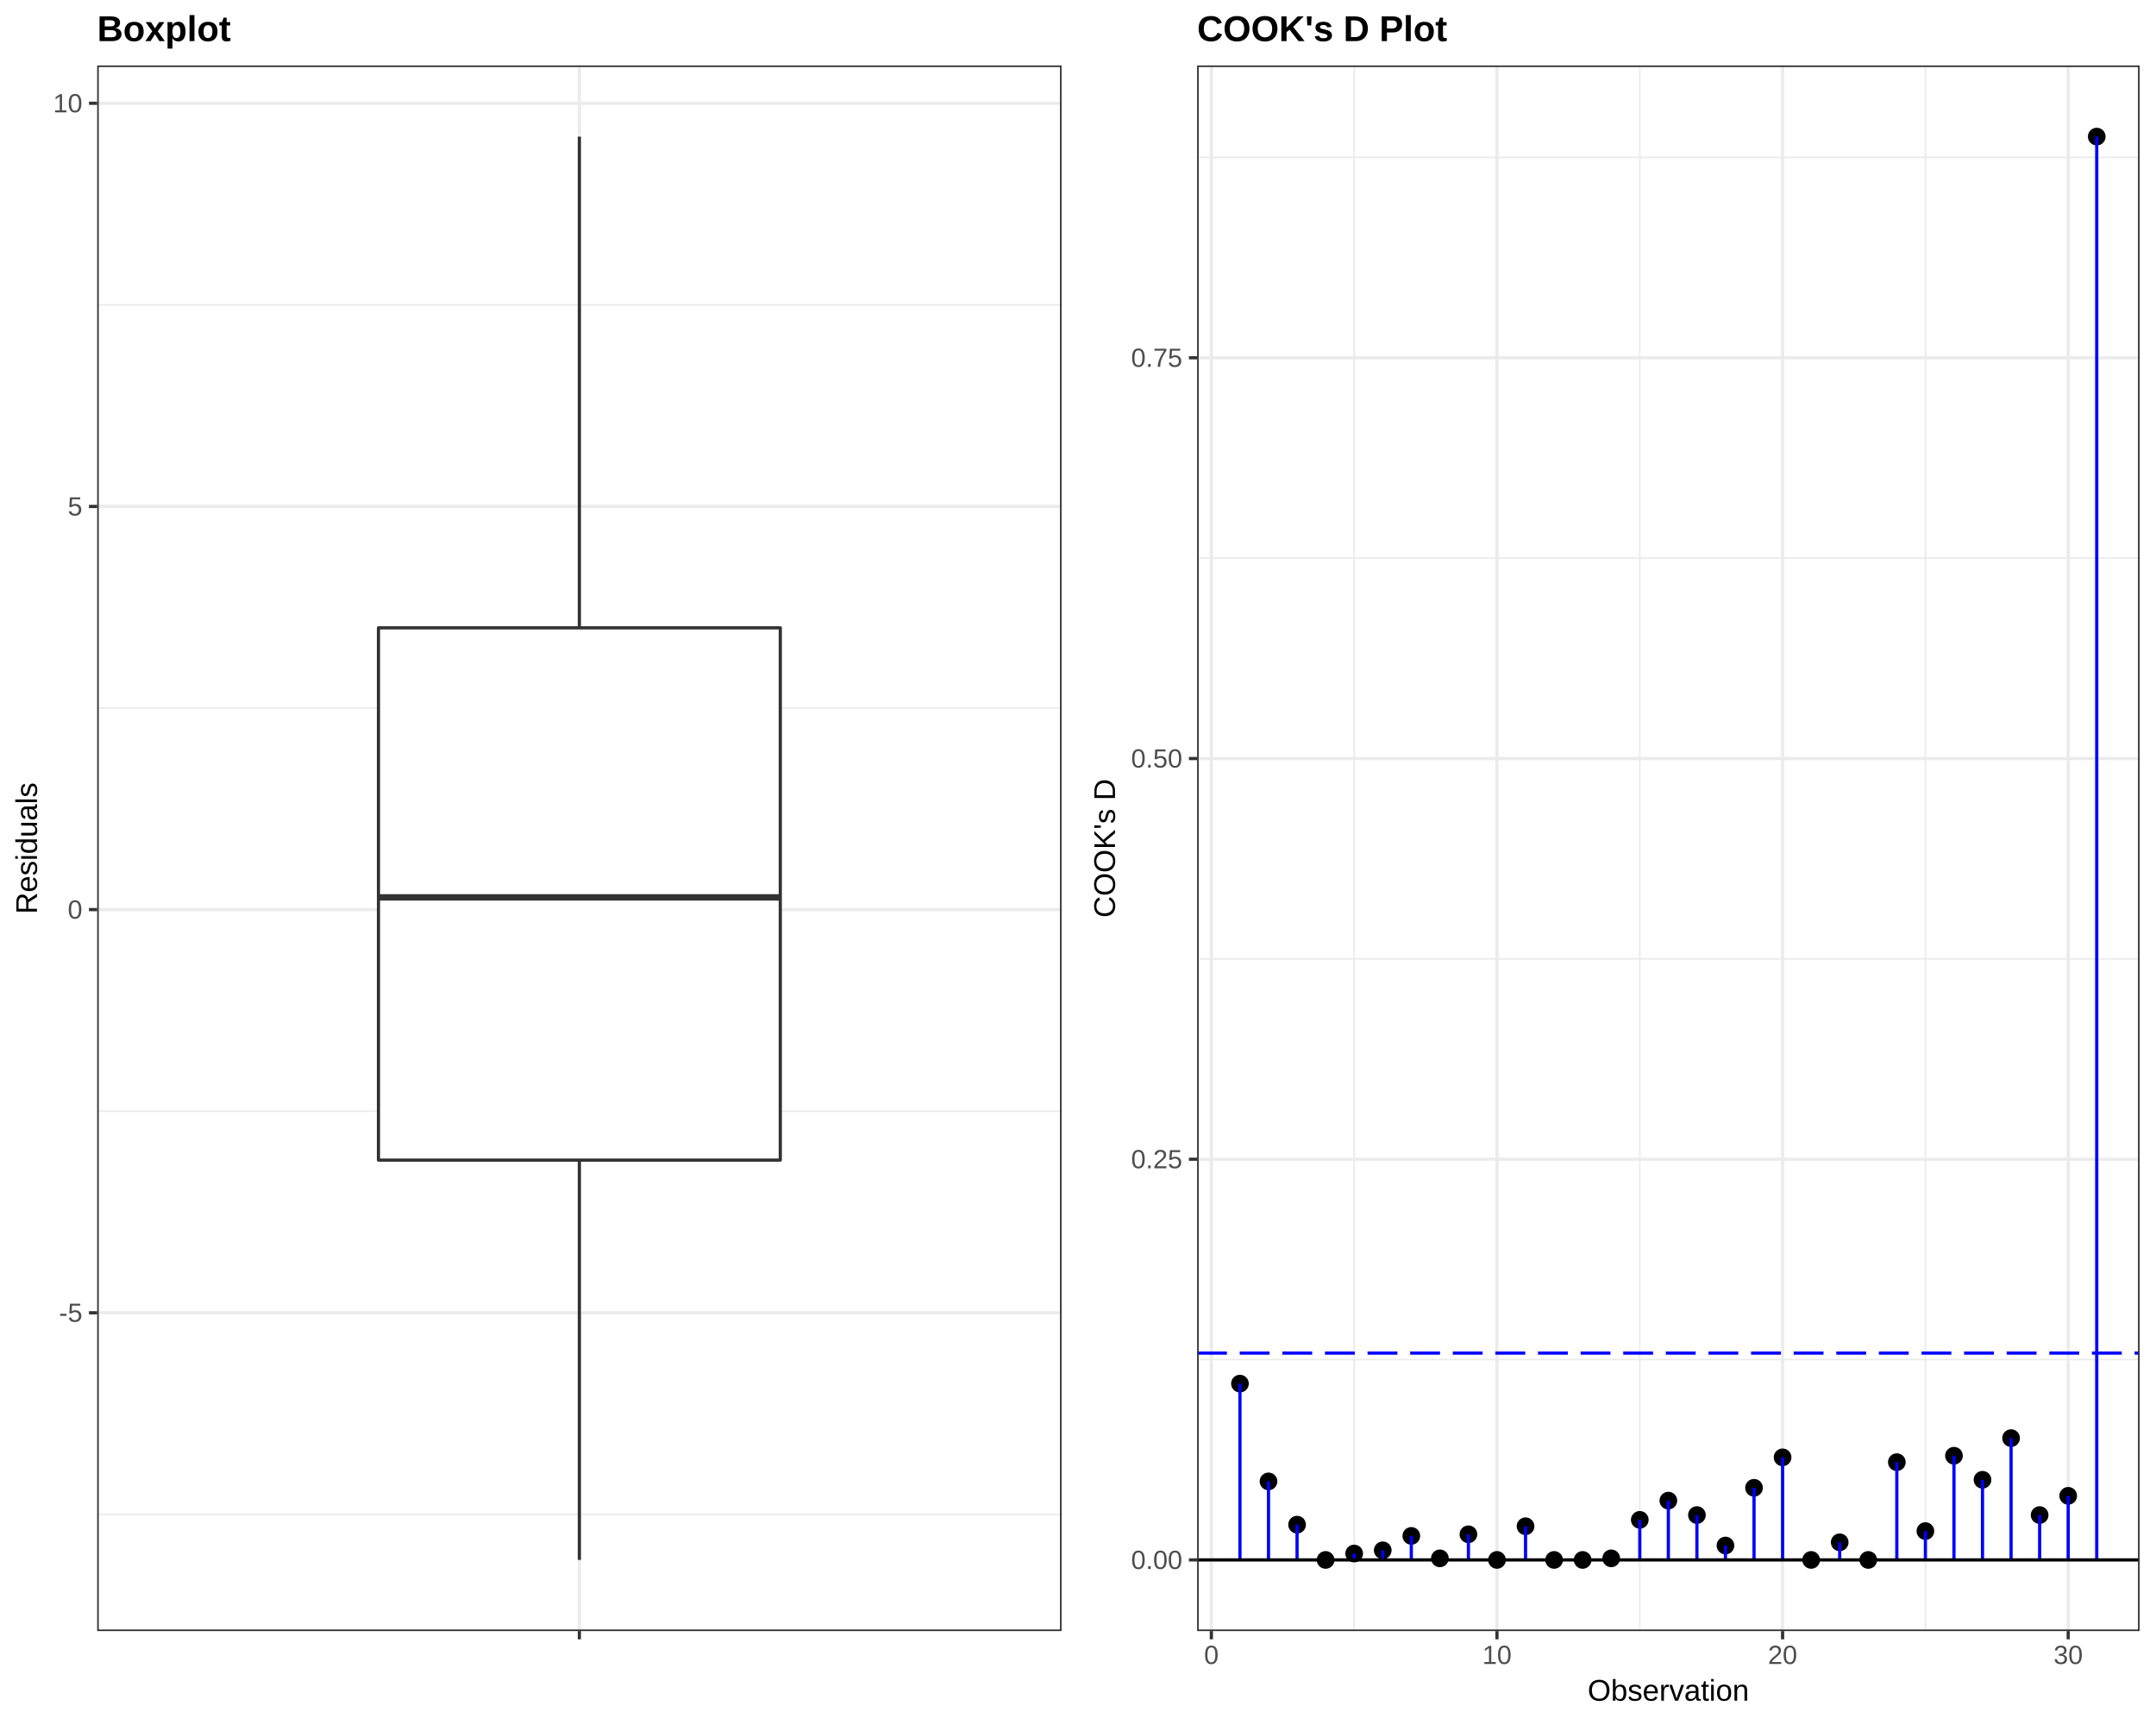
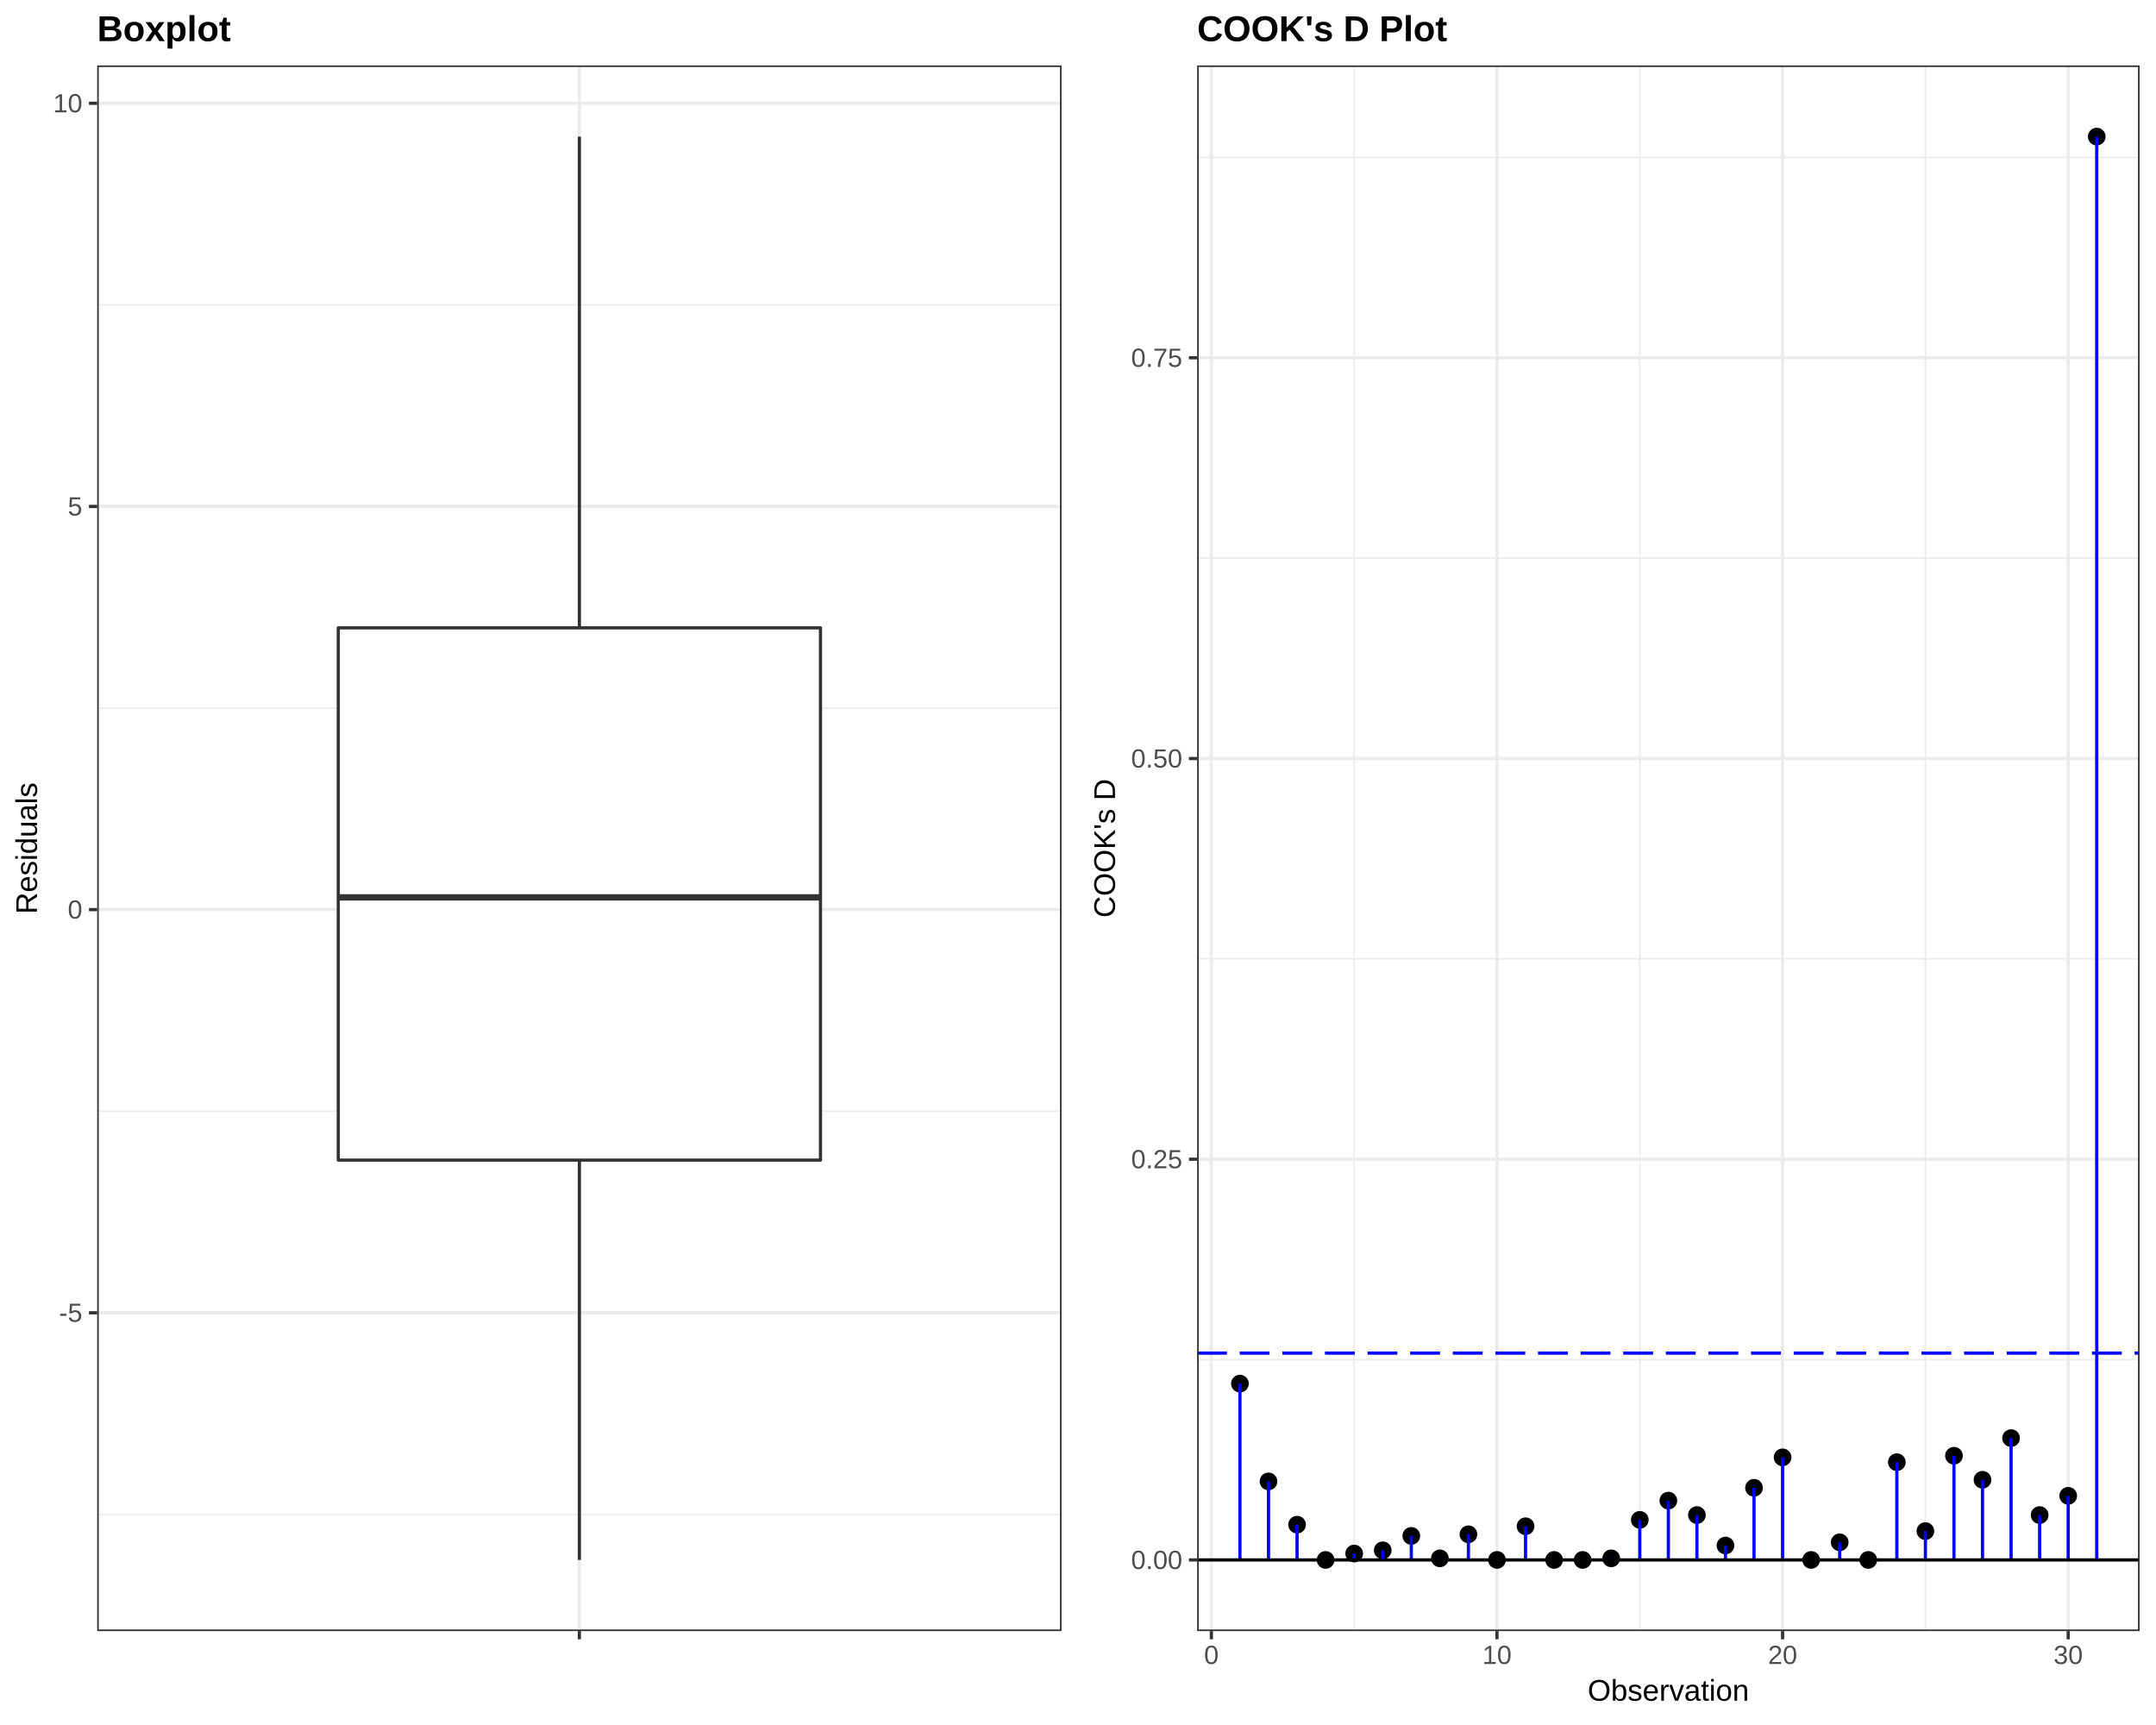
<svg xmlns="http://www.w3.org/2000/svg" viewBox="0 0 720.00 576.00">
  <defs>
    <style type="text/css">
    line, polyline, polygon, path, rect, circle {
      fill: none;
      stroke: #000000;
      stroke-linecap: round;
      stroke-linejoin: round;
      stroke-miterlimit: 10.00;
    }
  </style>
  </defs>
  <rect width="100%" height="100%" style="stroke: none; fill: #FFFFFF;" />
  <defs>
    <clipPath id="cpMC4wMHwzNjAuMDB8NTc2LjAwfDAuMDA=">
      <rect x="0.00" y="0.00" width="360.00" height="576.00" />
    </clipPath>
  </defs>
  <rect x="0.00" y="0.00" width="360.00" height="576.00" style="stroke-width: 1.07; stroke: #FFFFFF; fill: #FFFFFF;" clip-path="url(#cpMC4wMHwzNjAuMDB8NTc2LjAwfDAuMDA=)" />
  <defs>
    <clipPath id="cpMC4wMHw3MjAuMDB8NTc2LjAwfDAuMDA=">
      <rect x="0.00" y="0.00" width="720.00" height="576.00" />
    </clipPath>
  </defs>
  <defs>
    <clipPath id="cpMzIuNDV8MzU0LjUyfDU0NC42NXwyMS44NQ==">
      <rect x="32.45" y="21.85" width="322.07" height="522.80" />
    </clipPath>
  </defs>
  <rect x="32.45" y="21.85" width="322.07" height="522.80" style="stroke-width: 1.07; stroke: none; fill: #FFFFFF;" clip-path="url(#cpMzIuNDV8MzU0LjUyfDU0NC42NXwyMS44NQ==)" />
  <polyline points="32.45,505.66 354.52,505.66 " style="stroke-width: 0.53; stroke: #EBEBEB; stroke-linecap: butt;" clip-path="url(#cpMzIuNDV8MzU0LjUyfDU0NC42NXwyMS44NQ==)" />
  <polyline points="32.45,371.04 354.52,371.04 " style="stroke-width: 0.53; stroke: #EBEBEB; stroke-linecap: butt;" clip-path="url(#cpMzIuNDV8MzU0LjUyfDU0NC42NXwyMS44NQ==)" />
  <polyline points="32.45,236.42 354.52,236.42 " style="stroke-width: 0.53; stroke: #EBEBEB; stroke-linecap: butt;" clip-path="url(#cpMzIuNDV8MzU0LjUyfDU0NC42NXwyMS44NQ==)" />
  <polyline points="32.45,101.80 354.52,101.80 " style="stroke-width: 0.53; stroke: #EBEBEB; stroke-linecap: butt;" clip-path="url(#cpMzIuNDV8MzU0LjUyfDU0NC42NXwyMS44NQ==)" />
  <polyline points="32.45,438.35 354.52,438.35 " style="stroke-width: 1.07; stroke: #EBEBEB; stroke-linecap: butt;" clip-path="url(#cpMzIuNDV8MzU0LjUyfDU0NC42NXwyMS44NQ==)" />
  <polyline points="32.45,303.73 354.52,303.73 " style="stroke-width: 1.07; stroke: #EBEBEB; stroke-linecap: butt;" clip-path="url(#cpMzIuNDV8MzU0LjUyfDU0NC42NXwyMS44NQ==)" />
  <polyline points="32.45,169.11 354.52,169.11 " style="stroke-width: 1.07; stroke: #EBEBEB; stroke-linecap: butt;" clip-path="url(#cpMzIuNDV8MzU0LjUyfDU0NC42NXwyMS44NQ==)" />
  <polyline points="32.45,34.49 354.52,34.49 " style="stroke-width: 1.07; stroke: #EBEBEB; stroke-linecap: butt;" clip-path="url(#cpMzIuNDV8MzU0LjUyfDU0NC42NXwyMS44NQ==)" />
  <polyline points="193.48,544.65 193.48,21.85 " style="stroke-width: 1.07; stroke: #EBEBEB; stroke-linecap: butt;" clip-path="url(#cpMzIuNDV8MzU0LjUyfDU0NC42NXwyMS44NQ==)" />
  <line x1="193.48" y1="209.64" x2="193.48" y2="45.61" style="stroke-width: 1.07; stroke: #333333; stroke-linecap: butt;" clip-path="url(#cpMzIuNDV8MzU0LjUyfDU0NC42NXwyMS44NQ==)" />
  <line x1="193.48" y1="387.38" x2="193.48" y2="520.88" style="stroke-width: 1.07; stroke: #333333; stroke-linecap: butt;" clip-path="url(#cpMzIuNDV8MzU0LjUyfDU0NC42NXwyMS44NQ==)" />
-   <polygon points="126.39,209.64 126.39,387.38 260.58,387.38 260.58,209.64 126.39,209.64 " style="stroke-width: 1.07; stroke: #333333; fill: #FFFFFF;" clip-path="url(#cpMzIuNDV8MzU0LjUyfDU0NC42NXwyMS44NQ==)" />
-   <line x1="126.39" y1="299.64" x2="260.58" y2="299.64" style="stroke-width: 2.13; stroke: #333333; stroke-linecap: butt;" clip-path="url(#cpMzIuNDV8MzU0LjUyfDU0NC42NXwyMS44NQ==)" />
+   <polygon points="112.97,209.64 112.97,387.38 274.00,387.38 274.00,209.64 112.97,209.64 " style="stroke-width: 1.07; stroke: #333333; fill: #FFFFFF;" clip-path="url(#cpMzIuNDV8MzU0LjUyfDU0NC42NXwyMS44NQ==)" />
+   <line x1="112.97" y1="299.64" x2="274.00" y2="299.64" style="stroke-width: 2.13; stroke: #333333; stroke-linecap: butt;" clip-path="url(#cpMzIuNDV8MzU0LjUyfDU0NC42NXwyMS44NQ==)" />
  <circle cx="193.48" cy="163.81" r="1.95pt" style="stroke-width: 0.71; stroke: none;" clip-path="url(#cpMzIuNDV8MzU0LjUyfDU0NC42NXwyMS44NQ==)" />
  <circle cx="193.48" cy="204.73" r="1.95pt" style="stroke-width: 0.71; stroke: none;" clip-path="url(#cpMzIuNDV8MzU0LjUyfDU0NC42NXwyMS44NQ==)" />
  <circle cx="193.48" cy="234.70" r="1.95pt" style="stroke-width: 0.71; stroke: none;" clip-path="url(#cpMzIuNDV8MzU0LjUyfDU0NC42NXwyMS44NQ==)" />
  <circle cx="193.48" cy="299.64" r="1.95pt" style="stroke-width: 0.71; stroke: none;" clip-path="url(#cpMzIuNDV8MzU0LjUyfDU0NC42NXwyMS44NQ==)" />
  <circle cx="193.48" cy="262.30" r="1.95pt" style="stroke-width: 0.71; stroke: none;" clip-path="url(#cpMzIuNDV8MzU0LjUyfDU0NC42NXwyMS44NQ==)" />
  <circle cx="193.48" cy="251.71" r="1.95pt" style="stroke-width: 0.71; stroke: none;" clip-path="url(#cpMzIuNDV8MzU0LjUyfDU0NC42NXwyMS44NQ==)" />
  <circle cx="193.48" cy="389.38" r="1.95pt" style="stroke-width: 0.71; stroke: none;" clip-path="url(#cpMzIuNDV8MzU0LjUyfDU0NC42NXwyMS44NQ==)" />
  <circle cx="193.48" cy="319.37" r="1.95pt" style="stroke-width: 0.71; stroke: none;" clip-path="url(#cpMzIuNDV8MzU0LjUyfDU0NC42NXwyMS44NQ==)" />
  <circle cx="193.48" cy="214.54" r="1.95pt" style="stroke-width: 0.71; stroke: none;" clip-path="url(#cpMzIuNDV8MzU0LjUyfDU0NC42NXwyMS44NQ==)" />
  <circle cx="193.48" cy="300.88" r="1.95pt" style="stroke-width: 0.71; stroke: none;" clip-path="url(#cpMzIuNDV8MzU0LjUyfDU0NC42NXwyMS44NQ==)" />
  <circle cx="193.48" cy="198.75" r="1.95pt" style="stroke-width: 0.71; stroke: none;" clip-path="url(#cpMzIuNDV8MzU0LjUyfDU0NC42NXwyMS44NQ==)" />
  <circle cx="193.48" cy="298.54" r="1.95pt" style="stroke-width: 0.71; stroke: none;" clip-path="url(#cpMzIuNDV8MzU0LjUyfDU0NC42NXwyMS44NQ==)" />
  <circle cx="193.48" cy="287.77" r="1.95pt" style="stroke-width: 0.71; stroke: none;" clip-path="url(#cpMzIuNDV8MzU0LjUyfDU0NC42NXwyMS44NQ==)" />
  <circle cx="193.48" cy="331.38" r="1.95pt" style="stroke-width: 0.71; stroke: none;" clip-path="url(#cpMzIuNDV8MzU0LjUyfDU0NC42NXwyMS44NQ==)" />
  <circle cx="193.48" cy="431.53" r="1.95pt" style="stroke-width: 0.71; stroke: none;" clip-path="url(#cpMzIuNDV8MzU0LjUyfDU0NC42NXwyMS44NQ==)" />
  <circle cx="193.48" cy="470.82" r="1.95pt" style="stroke-width: 0.71; stroke: none;" clip-path="url(#cpMzIuNDV8MzU0LjUyfDU0NC42NXwyMS44NQ==)" />
  <circle cx="193.48" cy="158.50" r="1.95pt" style="stroke-width: 0.71; stroke: none;" clip-path="url(#cpMzIuNDV8MzU0LjUyfDU0NC42NXwyMS44NQ==)" />
  <circle cx="193.48" cy="385.38" r="1.95pt" style="stroke-width: 0.71; stroke: none;" clip-path="url(#cpMzIuNDV8MzU0LjUyfDU0NC42NXwyMS44NQ==)" />
  <circle cx="193.48" cy="485.71" r="1.95pt" style="stroke-width: 0.71; stroke: none;" clip-path="url(#cpMzIuNDV8MzU0LjUyfDU0NC42NXwyMS44NQ==)" />
  <circle cx="193.48" cy="520.88" r="1.95pt" style="stroke-width: 0.71; stroke: none;" clip-path="url(#cpMzIuNDV8MzU0LjUyfDU0NC42NXwyMS44NQ==)" />
  <circle cx="193.48" cy="289.69" r="1.95pt" style="stroke-width: 0.71; stroke: none;" clip-path="url(#cpMzIuNDV8MzU0LjUyfDU0NC42NXwyMS44NQ==)" />
  <circle cx="193.48" cy="392.36" r="1.95pt" style="stroke-width: 0.71; stroke: none;" clip-path="url(#cpMzIuNDV8MzU0LjUyfDU0NC42NXwyMS44NQ==)" />
  <circle cx="193.48" cy="309.42" r="1.95pt" style="stroke-width: 0.71; stroke: none;" clip-path="url(#cpMzIuNDV8MzU0LjUyfDU0NC42NXwyMS44NQ==)" />
  <circle cx="193.48" cy="460.17" r="1.95pt" style="stroke-width: 0.71; stroke: none;" clip-path="url(#cpMzIuNDV8MzU0LjUyfDU0NC42NXwyMS44NQ==)" />
  <circle cx="193.48" cy="385.31" r="1.95pt" style="stroke-width: 0.71; stroke: none;" clip-path="url(#cpMzIuNDV8MzU0LjUyfDU0NC42NXwyMS44NQ==)" />
  <circle cx="193.48" cy="177.07" r="1.95pt" style="stroke-width: 0.71; stroke: none;" clip-path="url(#cpMzIuNDV8MzU0LjUyfDU0NC42NXwyMS44NQ==)" />
  <circle cx="193.48" cy="196.28" r="1.95pt" style="stroke-width: 0.71; stroke: none;" clip-path="url(#cpMzIuNDV8MzU0LjUyfDU0NC42NXwyMS44NQ==)" />
  <circle cx="193.48" cy="180.83" r="1.95pt" style="stroke-width: 0.71; stroke: none;" clip-path="url(#cpMzIuNDV8MzU0LjUyfDU0NC42NXwyMS44NQ==)" />
  <circle cx="193.48" cy="377.56" r="1.95pt" style="stroke-width: 0.71; stroke: none;" clip-path="url(#cpMzIuNDV8MzU0LjUyfDU0NC42NXwyMS44NQ==)" />
  <circle cx="193.48" cy="391.02" r="1.95pt" style="stroke-width: 0.71; stroke: none;" clip-path="url(#cpMzIuNDV8MzU0LjUyfDU0NC42NXwyMS44NQ==)" />
  <circle cx="193.48" cy="45.61" r="1.95pt" style="stroke-width: 0.71; stroke: none;" clip-path="url(#cpMzIuNDV8MzU0LjUyfDU0NC42NXwyMS44NQ==)" />
  <rect x="32.45" y="21.85" width="322.07" height="522.80" style="stroke-width: 1.07; stroke: #333333;" clip-path="url(#cpMzIuNDV8MzU0LjUyfDU0NC42NXwyMS44NQ==)" />
  <defs>
    <clipPath id="cpMC4wMHw3MjAuMDB8NTc2LjAwfDAuMDA=">
      <rect x="0.00" y="0.00" width="720.00" height="576.00" />
    </clipPath>
  </defs>
  <g clip-path="url(#cpMC4wMHw3MjAuMDB8NTc2LjAwfDAuMDA=)">
    <text x="19.70" y="441.37" style="font-size: 8.80px; fill: #4D4D4D; font-family: Liberation Sans;" textLength="7.81px" lengthAdjust="spacingAndGlyphs">-5</text>
  </g>
  <g clip-path="url(#cpMC4wMHw3MjAuMDB8NTc2LjAwfDAuMDA=)">
    <text x="22.62" y="306.75" style="font-size: 8.80px; fill: #4D4D4D; font-family: Liberation Sans;" textLength="4.89px" lengthAdjust="spacingAndGlyphs">0</text>
  </g>
  <g clip-path="url(#cpMC4wMHw3MjAuMDB8NTc2LjAwfDAuMDA=)">
    <text x="22.62" y="172.13" style="font-size: 8.80px; fill: #4D4D4D; font-family: Liberation Sans;" textLength="4.89px" lengthAdjust="spacingAndGlyphs">5</text>
  </g>
  <g clip-path="url(#cpMC4wMHw3MjAuMDB8NTc2LjAwfDAuMDA=)">
    <text x="17.73" y="37.51" style="font-size: 8.80px; fill: #4D4D4D; font-family: Liberation Sans;" textLength="9.78px" lengthAdjust="spacingAndGlyphs">10</text>
  </g>
  <polyline points="29.71,438.35 32.45,438.35 " style="stroke-width: 1.07; stroke: #333333; stroke-linecap: butt;" clip-path="url(#cpMC4wMHw3MjAuMDB8NTc2LjAwfDAuMDA=)" />
  <polyline points="29.71,303.73 32.45,303.73 " style="stroke-width: 1.07; stroke: #333333; stroke-linecap: butt;" clip-path="url(#cpMC4wMHw3MjAuMDB8NTc2LjAwfDAuMDA=)" />
  <polyline points="29.71,169.11 32.45,169.11 " style="stroke-width: 1.07; stroke: #333333; stroke-linecap: butt;" clip-path="url(#cpMC4wMHw3MjAuMDB8NTc2LjAwfDAuMDA=)" />
  <polyline points="29.71,34.49 32.45,34.49 " style="stroke-width: 1.07; stroke: #333333; stroke-linecap: butt;" clip-path="url(#cpMC4wMHw3MjAuMDB8NTc2LjAwfDAuMDA=)" />
  <polyline points="193.48,547.39 193.48,544.65 " style="stroke-width: 1.07; stroke: #333333; stroke-linecap: butt;" clip-path="url(#cpMC4wMHw3MjAuMDB8NTc2LjAwfDAuMDA=)" />
  <g clip-path="url(#cpMC4wMHw3MjAuMDB8NTc2LjAwfDAuMDA=)">
    <text x="192.09" y="567.88" style="font-size: 10.00px; font-family: Liberation Sans;" textLength="2.78px" lengthAdjust="spacingAndGlyphs"> </text>
  </g>
  <g clip-path="url(#cpMC4wMHw3MjAuMDB8NTc2LjAwfDAuMDA=)">
    <text transform="translate(12.35,305.20) rotate(-90)" style="font-size: 10.00px; font-family: Liberation Sans;" textLength="43.91px" lengthAdjust="spacingAndGlyphs">Residuals</text>
  </g>
  <g clip-path="url(#cpMC4wMHw3MjAuMDB8NTc2LjAwfDAuMDA=)">
    <text x="32.45" y="13.73" style="font-size: 12.00px; font-weight: bold; font-family: Liberation Sans;" textLength="44.66px" lengthAdjust="spacingAndGlyphs">Boxplot</text>
  </g>
  <defs>
    <clipPath id="cpMzYwLjAwfDcyMC4wMHw1NzYuMDB8MC4wMA==">
      <rect x="360.00" y="0.00" width="360.00" height="576.00" />
    </clipPath>
  </defs>
  <rect x="360.00" y="0.00" width="360.00" height="576.00" style="stroke-width: 1.07; stroke: #FFFFFF; fill: #FFFFFF;" clip-path="url(#cpMzYwLjAwfDcyMC4wMHw1NzYuMDB8MC4wMA==)" />
  <defs>
    <clipPath id="cpMC4wMHw3MjAuMDB8NTc2LjAwfDAuMDA=">
      <rect x="0.00" y="0.00" width="720.00" height="576.00" />
    </clipPath>
  </defs>
  <defs>
    <clipPath id="cpMzk5Ljc4fDcxNC41Mnw1NDQuNjV8MjEuODU=">
      <rect x="399.78" y="21.85" width="314.75" height="522.80" />
    </clipPath>
  </defs>
  <rect x="399.78" y="21.85" width="314.75" height="522.80" style="stroke-width: 1.07; stroke: none; fill: #FFFFFF;" clip-path="url(#cpMzk5Ljc4fDcxNC41Mnw1NDQuNjV8MjEuODU=)" />
  <polyline points="399.78,453.98 714.52,453.98 " style="stroke-width: 0.53; stroke: #EBEBEB; stroke-linecap: butt;" clip-path="url(#cpMzk5Ljc4fDcxNC41Mnw1NDQuNjV8MjEuODU=)" />
  <polyline points="399.78,320.18 714.52,320.18 " style="stroke-width: 0.53; stroke: #EBEBEB; stroke-linecap: butt;" clip-path="url(#cpMzk5Ljc4fDcxNC41Mnw1NDQuNjV8MjEuODU=)" />
  <polyline points="399.78,186.37 714.52,186.37 " style="stroke-width: 0.53; stroke: #EBEBEB; stroke-linecap: butt;" clip-path="url(#cpMzk5Ljc4fDcxNC41Mnw1NDQuNjV8MjEuODU=)" />
  <polyline points="399.78,52.57 714.52,52.57 " style="stroke-width: 0.53; stroke: #EBEBEB; stroke-linecap: butt;" clip-path="url(#cpMzk5Ljc4fDcxNC41Mnw1NDQuNjV8MjEuODU=)" />
  <polyline points="452.23,544.65 452.23,21.85 " style="stroke-width: 0.53; stroke: #EBEBEB; stroke-linecap: butt;" clip-path="url(#cpMzk5Ljc4fDcxNC41Mnw1NDQuNjV8MjEuODU=)" />
  <polyline points="547.61,544.65 547.61,21.85 " style="stroke-width: 0.53; stroke: #EBEBEB; stroke-linecap: butt;" clip-path="url(#cpMzk5Ljc4fDcxNC41Mnw1NDQuNjV8MjEuODU=)" />
  <polyline points="642.99,544.65 642.99,21.85 " style="stroke-width: 0.53; stroke: #EBEBEB; stroke-linecap: butt;" clip-path="url(#cpMzk5Ljc4fDcxNC41Mnw1NDQuNjV8MjEuODU=)" />
  <polyline points="399.78,520.88 714.52,520.88 " style="stroke-width: 1.07; stroke: #EBEBEB; stroke-linecap: butt;" clip-path="url(#cpMzk5Ljc4fDcxNC41Mnw1NDQuNjV8MjEuODU=)" />
  <polyline points="399.78,387.08 714.52,387.08 " style="stroke-width: 1.07; stroke: #EBEBEB; stroke-linecap: butt;" clip-path="url(#cpMzk5Ljc4fDcxNC41Mnw1NDQuNjV8MjEuODU=)" />
  <polyline points="399.78,253.28 714.52,253.28 " style="stroke-width: 1.07; stroke: #EBEBEB; stroke-linecap: butt;" clip-path="url(#cpMzk5Ljc4fDcxNC41Mnw1NDQuNjV8MjEuODU=)" />
  <polyline points="399.78,119.47 714.52,119.47 " style="stroke-width: 1.07; stroke: #EBEBEB; stroke-linecap: butt;" clip-path="url(#cpMzk5Ljc4fDcxNC41Mnw1NDQuNjV8MjEuODU=)" />
  <polyline points="404.54,544.65 404.54,21.85 " style="stroke-width: 1.07; stroke: #EBEBEB; stroke-linecap: butt;" clip-path="url(#cpMzk5Ljc4fDcxNC41Mnw1NDQuNjV8MjEuODU=)" />
  <polyline points="499.92,544.65 499.92,21.85 " style="stroke-width: 1.07; stroke: #EBEBEB; stroke-linecap: butt;" clip-path="url(#cpMzk5Ljc4fDcxNC41Mnw1NDQuNjV8MjEuODU=)" />
  <polyline points="595.30,544.65 595.30,21.85 " style="stroke-width: 1.07; stroke: #EBEBEB; stroke-linecap: butt;" clip-path="url(#cpMzk5Ljc4fDcxNC41Mnw1NDQuNjV8MjEuODU=)" />
  <polyline points="690.68,544.65 690.68,21.85 " style="stroke-width: 1.07; stroke: #EBEBEB; stroke-linecap: butt;" clip-path="url(#cpMzk5Ljc4fDcxNC41Mnw1NDQuNjV8MjEuODU=)" />
  <circle cx="414.08" cy="462.01" r="1.95pt" style="stroke-width: 0.71; fill: #000000;" clip-path="url(#cpMzk5Ljc4fDcxNC41Mnw1NDQuNjV8MjEuODU=)" />
  <circle cx="423.62" cy="494.66" r="1.95pt" style="stroke-width: 0.71; fill: #000000;" clip-path="url(#cpMzk5Ljc4fDcxNC41Mnw1NDQuNjV8MjEuODU=)" />
  <circle cx="433.16" cy="509.11" r="1.95pt" style="stroke-width: 0.71; fill: #000000;" clip-path="url(#cpMzk5Ljc4fDcxNC41Mnw1NDQuNjV8MjEuODU=)" />
  <circle cx="442.69" cy="520.88" r="1.95pt" style="stroke-width: 0.71; fill: #000000;" clip-path="url(#cpMzk5Ljc4fDcxNC41Mnw1NDQuNjV8MjEuODU=)" />
  <circle cx="452.23" cy="518.74" r="1.95pt" style="stroke-width: 0.71; fill: #000000;" clip-path="url(#cpMzk5Ljc4fDcxNC41Mnw1NDQuNjV8MjEuODU=)" />
  <circle cx="461.77" cy="517.67" r="1.95pt" style="stroke-width: 0.71; fill: #000000;" clip-path="url(#cpMzk5Ljc4fDcxNC41Mnw1NDQuNjV8MjEuODU=)" />
  <circle cx="471.31" cy="512.86" r="1.95pt" style="stroke-width: 0.71; fill: #000000;" clip-path="url(#cpMzk5Ljc4fDcxNC41Mnw1NDQuNjV8MjEuODU=)" />
  <circle cx="480.85" cy="520.35" r="1.95pt" style="stroke-width: 0.71; fill: #000000;" clip-path="url(#cpMzk5Ljc4fDcxNC41Mnw1NDQuNjV8MjEuODU=)" />
  <circle cx="490.38" cy="512.32" r="1.95pt" style="stroke-width: 0.71; fill: #000000;" clip-path="url(#cpMzk5Ljc4fDcxNC41Mnw1NDQuNjV8MjEuODU=)" />
  <circle cx="499.92" cy="520.88" r="1.95pt" style="stroke-width: 0.71; fill: #000000;" clip-path="url(#cpMzk5Ljc4fDcxNC41Mnw1NDQuNjV8MjEuODU=)" />
  <circle cx="509.46" cy="509.64" r="1.95pt" style="stroke-width: 0.71; fill: #000000;" clip-path="url(#cpMzk5Ljc4fDcxNC41Mnw1NDQuNjV8MjEuODU=)" />
  <circle cx="519.00" cy="520.88" r="1.95pt" style="stroke-width: 0.71; fill: #000000;" clip-path="url(#cpMzk5Ljc4fDcxNC41Mnw1NDQuNjV8MjEuODU=)" />
  <circle cx="528.53" cy="520.88" r="1.95pt" style="stroke-width: 0.71; fill: #000000;" clip-path="url(#cpMzk5Ljc4fDcxNC41Mnw1NDQuNjV8MjEuODU=)" />
  <circle cx="538.07" cy="520.35" r="1.95pt" style="stroke-width: 0.71; fill: #000000;" clip-path="url(#cpMzk5Ljc4fDcxNC41Mnw1NDQuNjV8MjEuODU=)" />
  <circle cx="547.61" cy="507.50" r="1.95pt" style="stroke-width: 0.71; fill: #000000;" clip-path="url(#cpMzk5Ljc4fDcxNC41Mnw1NDQuNjV8MjEuODU=)" />
  <circle cx="557.15" cy="501.08" r="1.95pt" style="stroke-width: 0.71; fill: #000000;" clip-path="url(#cpMzk5Ljc4fDcxNC41Mnw1NDQuNjV8MjEuODU=)" />
  <circle cx="566.69" cy="505.90" r="1.95pt" style="stroke-width: 0.71; fill: #000000;" clip-path="url(#cpMzk5Ljc4fDcxNC41Mnw1NDQuNjV8MjEuODU=)" />
  <circle cx="576.22" cy="516.07" r="1.95pt" style="stroke-width: 0.71; fill: #000000;" clip-path="url(#cpMzk5Ljc4fDcxNC41Mnw1NDQuNjV8MjEuODU=)" />
  <circle cx="585.76" cy="496.80" r="1.95pt" style="stroke-width: 0.71; fill: #000000;" clip-path="url(#cpMzk5Ljc4fDcxNC41Mnw1NDQuNjV8MjEuODU=)" />
  <circle cx="595.30" cy="486.63" r="1.95pt" style="stroke-width: 0.71; fill: #000000;" clip-path="url(#cpMzk5Ljc4fDcxNC41Mnw1NDQuNjV8MjEuODU=)" />
  <circle cx="604.84" cy="520.88" r="1.95pt" style="stroke-width: 0.71; fill: #000000;" clip-path="url(#cpMzk5Ljc4fDcxNC41Mnw1NDQuNjV8MjEuODU=)" />
  <circle cx="614.37" cy="515.00" r="1.95pt" style="stroke-width: 0.71; fill: #000000;" clip-path="url(#cpMzk5Ljc4fDcxNC41Mnw1NDQuNjV8MjEuODU=)" />
  <circle cx="623.91" cy="520.88" r="1.95pt" style="stroke-width: 0.71; fill: #000000;" clip-path="url(#cpMzk5Ljc4fDcxNC41Mnw1NDQuNjV8MjEuODU=)" />
  <circle cx="633.45" cy="488.24" r="1.95pt" style="stroke-width: 0.71; fill: #000000;" clip-path="url(#cpMzk5Ljc4fDcxNC41Mnw1NDQuNjV8MjEuODU=)" />
  <circle cx="642.99" cy="511.25" r="1.95pt" style="stroke-width: 0.71; fill: #000000;" clip-path="url(#cpMzk5Ljc4fDcxNC41Mnw1NDQuNjV8MjEuODU=)" />
  <circle cx="652.53" cy="486.09" r="1.95pt" style="stroke-width: 0.71; fill: #000000;" clip-path="url(#cpMzk5Ljc4fDcxNC41Mnw1NDQuNjV8MjEuODU=)" />
  <circle cx="662.06" cy="494.12" r="1.95pt" style="stroke-width: 0.71; fill: #000000;" clip-path="url(#cpMzk5Ljc4fDcxNC41Mnw1NDQuNjV8MjEuODU=)" />
  <circle cx="671.60" cy="480.21" r="1.95pt" style="stroke-width: 0.71; fill: #000000;" clip-path="url(#cpMzk5Ljc4fDcxNC41Mnw1NDQuNjV8MjEuODU=)" />
  <circle cx="681.14" cy="505.90" r="1.95pt" style="stroke-width: 0.71; fill: #000000;" clip-path="url(#cpMzk5Ljc4fDcxNC41Mnw1NDQuNjV8MjEuODU=)" />
  <circle cx="690.68" cy="499.48" r="1.95pt" style="stroke-width: 0.71; fill: #000000;" clip-path="url(#cpMzk5Ljc4fDcxNC41Mnw1NDQuNjV8MjEuODU=)" />
  <circle cx="700.21" cy="45.61" r="1.95pt" style="stroke-width: 0.71; fill: #000000;" clip-path="url(#cpMzk5Ljc4fDcxNC41Mnw1NDQuNjV8MjEuODU=)" />
  <line x1="414.08" y1="462.01" x2="414.08" y2="520.88" style="stroke-width: 1.07; stroke: #0000FF; stroke-linecap: butt;" clip-path="url(#cpMzk5Ljc4fDcxNC41Mnw1NDQuNjV8MjEuODU=)" />
  <line x1="423.62" y1="494.66" x2="423.62" y2="520.88" style="stroke-width: 1.07; stroke: #0000FF; stroke-linecap: butt;" clip-path="url(#cpMzk5Ljc4fDcxNC41Mnw1NDQuNjV8MjEuODU=)" />
  <line x1="433.16" y1="509.11" x2="433.16" y2="520.88" style="stroke-width: 1.07; stroke: #0000FF; stroke-linecap: butt;" clip-path="url(#cpMzk5Ljc4fDcxNC41Mnw1NDQuNjV8MjEuODU=)" />
  <line x1="442.69" y1="520.88" x2="442.69" y2="520.88" style="stroke-width: 1.07; stroke: #0000FF; stroke-linecap: butt;" clip-path="url(#cpMzk5Ljc4fDcxNC41Mnw1NDQuNjV8MjEuODU=)" />
  <line x1="452.23" y1="518.74" x2="452.23" y2="520.88" style="stroke-width: 1.07; stroke: #0000FF; stroke-linecap: butt;" clip-path="url(#cpMzk5Ljc4fDcxNC41Mnw1NDQuNjV8MjEuODU=)" />
  <line x1="461.77" y1="517.67" x2="461.77" y2="520.88" style="stroke-width: 1.07; stroke: #0000FF; stroke-linecap: butt;" clip-path="url(#cpMzk5Ljc4fDcxNC41Mnw1NDQuNjV8MjEuODU=)" />
  <line x1="471.31" y1="512.86" x2="471.31" y2="520.88" style="stroke-width: 1.07; stroke: #0000FF; stroke-linecap: butt;" clip-path="url(#cpMzk5Ljc4fDcxNC41Mnw1NDQuNjV8MjEuODU=)" />
  <line x1="480.85" y1="520.35" x2="480.85" y2="520.88" style="stroke-width: 1.07; stroke: #0000FF; stroke-linecap: butt;" clip-path="url(#cpMzk5Ljc4fDcxNC41Mnw1NDQuNjV8MjEuODU=)" />
  <line x1="490.38" y1="512.32" x2="490.38" y2="520.88" style="stroke-width: 1.07; stroke: #0000FF; stroke-linecap: butt;" clip-path="url(#cpMzk5Ljc4fDcxNC41Mnw1NDQuNjV8MjEuODU=)" />
  <line x1="499.92" y1="520.88" x2="499.92" y2="520.88" style="stroke-width: 1.07; stroke: #0000FF; stroke-linecap: butt;" clip-path="url(#cpMzk5Ljc4fDcxNC41Mnw1NDQuNjV8MjEuODU=)" />
  <line x1="509.46" y1="509.64" x2="509.46" y2="520.88" style="stroke-width: 1.07; stroke: #0000FF; stroke-linecap: butt;" clip-path="url(#cpMzk5Ljc4fDcxNC41Mnw1NDQuNjV8MjEuODU=)" />
  <line x1="519.00" y1="520.88" x2="519.00" y2="520.88" style="stroke-width: 1.07; stroke: #0000FF; stroke-linecap: butt;" clip-path="url(#cpMzk5Ljc4fDcxNC41Mnw1NDQuNjV8MjEuODU=)" />
  <line x1="528.53" y1="520.88" x2="528.53" y2="520.88" style="stroke-width: 1.07; stroke: #0000FF; stroke-linecap: butt;" clip-path="url(#cpMzk5Ljc4fDcxNC41Mnw1NDQuNjV8MjEuODU=)" />
  <line x1="538.07" y1="520.35" x2="538.07" y2="520.88" style="stroke-width: 1.07; stroke: #0000FF; stroke-linecap: butt;" clip-path="url(#cpMzk5Ljc4fDcxNC41Mnw1NDQuNjV8MjEuODU=)" />
  <line x1="547.61" y1="507.50" x2="547.61" y2="520.88" style="stroke-width: 1.07; stroke: #0000FF; stroke-linecap: butt;" clip-path="url(#cpMzk5Ljc4fDcxNC41Mnw1NDQuNjV8MjEuODU=)" />
  <line x1="557.15" y1="501.08" x2="557.15" y2="520.88" style="stroke-width: 1.07; stroke: #0000FF; stroke-linecap: butt;" clip-path="url(#cpMzk5Ljc4fDcxNC41Mnw1NDQuNjV8MjEuODU=)" />
  <line x1="566.69" y1="505.90" x2="566.69" y2="520.88" style="stroke-width: 1.07; stroke: #0000FF; stroke-linecap: butt;" clip-path="url(#cpMzk5Ljc4fDcxNC41Mnw1NDQuNjV8MjEuODU=)" />
  <line x1="576.22" y1="516.07" x2="576.22" y2="520.88" style="stroke-width: 1.07; stroke: #0000FF; stroke-linecap: butt;" clip-path="url(#cpMzk5Ljc4fDcxNC41Mnw1NDQuNjV8MjEuODU=)" />
  <line x1="585.76" y1="496.80" x2="585.76" y2="520.88" style="stroke-width: 1.07; stroke: #0000FF; stroke-linecap: butt;" clip-path="url(#cpMzk5Ljc4fDcxNC41Mnw1NDQuNjV8MjEuODU=)" />
  <line x1="595.30" y1="486.63" x2="595.30" y2="520.88" style="stroke-width: 1.07; stroke: #0000FF; stroke-linecap: butt;" clip-path="url(#cpMzk5Ljc4fDcxNC41Mnw1NDQuNjV8MjEuODU=)" />
  <line x1="604.84" y1="520.88" x2="604.84" y2="520.88" style="stroke-width: 1.07; stroke: #0000FF; stroke-linecap: butt;" clip-path="url(#cpMzk5Ljc4fDcxNC41Mnw1NDQuNjV8MjEuODU=)" />
  <line x1="614.37" y1="515.00" x2="614.37" y2="520.88" style="stroke-width: 1.07; stroke: #0000FF; stroke-linecap: butt;" clip-path="url(#cpMzk5Ljc4fDcxNC41Mnw1NDQuNjV8MjEuODU=)" />
  <line x1="623.91" y1="520.88" x2="623.91" y2="520.88" style="stroke-width: 1.07; stroke: #0000FF; stroke-linecap: butt;" clip-path="url(#cpMzk5Ljc4fDcxNC41Mnw1NDQuNjV8MjEuODU=)" />
  <line x1="633.45" y1="488.24" x2="633.45" y2="520.88" style="stroke-width: 1.07; stroke: #0000FF; stroke-linecap: butt;" clip-path="url(#cpMzk5Ljc4fDcxNC41Mnw1NDQuNjV8MjEuODU=)" />
  <line x1="642.99" y1="511.25" x2="642.99" y2="520.88" style="stroke-width: 1.07; stroke: #0000FF; stroke-linecap: butt;" clip-path="url(#cpMzk5Ljc4fDcxNC41Mnw1NDQuNjV8MjEuODU=)" />
  <line x1="652.53" y1="486.09" x2="652.53" y2="520.88" style="stroke-width: 1.07; stroke: #0000FF; stroke-linecap: butt;" clip-path="url(#cpMzk5Ljc4fDcxNC41Mnw1NDQuNjV8MjEuODU=)" />
  <line x1="662.06" y1="494.12" x2="662.06" y2="520.88" style="stroke-width: 1.07; stroke: #0000FF; stroke-linecap: butt;" clip-path="url(#cpMzk5Ljc4fDcxNC41Mnw1NDQuNjV8MjEuODU=)" />
  <line x1="671.60" y1="480.21" x2="671.60" y2="520.88" style="stroke-width: 1.07; stroke: #0000FF; stroke-linecap: butt;" clip-path="url(#cpMzk5Ljc4fDcxNC41Mnw1NDQuNjV8MjEuODU=)" />
  <line x1="681.14" y1="505.90" x2="681.14" y2="520.88" style="stroke-width: 1.07; stroke: #0000FF; stroke-linecap: butt;" clip-path="url(#cpMzk5Ljc4fDcxNC41Mnw1NDQuNjV8MjEuODU=)" />
  <line x1="690.68" y1="499.48" x2="690.68" y2="520.88" style="stroke-width: 1.07; stroke: #0000FF; stroke-linecap: butt;" clip-path="url(#cpMzk5Ljc4fDcxNC41Mnw1NDQuNjV8MjEuODU=)" />
  <line x1="700.21" y1="45.61" x2="700.21" y2="520.88" style="stroke-width: 1.07; stroke: #0000FF; stroke-linecap: butt;" clip-path="url(#cpMzk5Ljc4fDcxNC41Mnw1NDQuNjV8MjEuODU=)" />
  <line x1="399.78" y1="451.82" x2="714.52" y2="451.82" style="stroke-width: 1.07; stroke: #0000FF; stroke-dasharray: 9.96,4.27; stroke-linecap: butt;" clip-path="url(#cpMzk5Ljc4fDcxNC41Mnw1NDQuNjV8MjEuODU=)" />
  <line x1="399.78" y1="520.88" x2="714.52" y2="520.88" style="stroke-width: 1.07; stroke-linecap: butt;" clip-path="url(#cpMzk5Ljc4fDcxNC41Mnw1NDQuNjV8MjEuODU=)" />
  <rect x="399.78" y="21.85" width="314.75" height="522.80" style="stroke-width: 1.07; stroke: #333333;" clip-path="url(#cpMzk5Ljc4fDcxNC41Mnw1NDQuNjV8MjEuODU=)" />
  <defs>
    <clipPath id="cpMC4wMHw3MjAuMDB8NTc2LjAwfDAuMDA=">
      <rect x="0.00" y="0.00" width="720.00" height="576.00" />
    </clipPath>
  </defs>
  <g clip-path="url(#cpMC4wMHw3MjAuMDB8NTc2LjAwfDAuMDA=)">
    <text x="377.73" y="523.91" style="font-size: 8.80px; fill: #4D4D4D; font-family: Liberation Sans;" textLength="17.11px" lengthAdjust="spacingAndGlyphs">0.00</text>
  </g>
  <g clip-path="url(#cpMC4wMHw3MjAuMDB8NTc2LjAwfDAuMDA=)">
    <text x="377.73" y="390.10" style="font-size: 8.80px; fill: #4D4D4D; font-family: Liberation Sans;" textLength="17.11px" lengthAdjust="spacingAndGlyphs">0.25</text>
  </g>
  <g clip-path="url(#cpMC4wMHw3MjAuMDB8NTc2LjAwfDAuMDA=)">
    <text x="377.73" y="256.30" style="font-size: 8.80px; fill: #4D4D4D; font-family: Liberation Sans;" textLength="17.11px" lengthAdjust="spacingAndGlyphs">0.50</text>
  </g>
  <g clip-path="url(#cpMC4wMHw3MjAuMDB8NTc2LjAwfDAuMDA=)">
    <text x="377.73" y="122.50" style="font-size: 8.80px; fill: #4D4D4D; font-family: Liberation Sans;" textLength="17.11px" lengthAdjust="spacingAndGlyphs">0.75</text>
  </g>
  <polyline points="397.04,520.88 399.78,520.88 " style="stroke-width: 1.07; stroke: #333333; stroke-linecap: butt;" clip-path="url(#cpMC4wMHw3MjAuMDB8NTc2LjAwfDAuMDA=)" />
  <polyline points="397.04,387.08 399.78,387.08 " style="stroke-width: 1.07; stroke: #333333; stroke-linecap: butt;" clip-path="url(#cpMC4wMHw3MjAuMDB8NTc2LjAwfDAuMDA=)" />
  <polyline points="397.04,253.28 399.78,253.28 " style="stroke-width: 1.07; stroke: #333333; stroke-linecap: butt;" clip-path="url(#cpMC4wMHw3MjAuMDB8NTc2LjAwfDAuMDA=)" />
  <polyline points="397.04,119.47 399.78,119.47 " style="stroke-width: 1.07; stroke: #333333; stroke-linecap: butt;" clip-path="url(#cpMC4wMHw3MjAuMDB8NTc2LjAwfDAuMDA=)" />
  <polyline points="404.54,547.39 404.54,544.65 " style="stroke-width: 1.07; stroke: #333333; stroke-linecap: butt;" clip-path="url(#cpMC4wMHw3MjAuMDB8NTc2LjAwfDAuMDA=)" />
  <polyline points="499.92,547.39 499.92,544.65 " style="stroke-width: 1.07; stroke: #333333; stroke-linecap: butt;" clip-path="url(#cpMC4wMHw3MjAuMDB8NTc2LjAwfDAuMDA=)" />
  <polyline points="595.30,547.39 595.30,544.65 " style="stroke-width: 1.07; stroke: #333333; stroke-linecap: butt;" clip-path="url(#cpMC4wMHw3MjAuMDB8NTc2LjAwfDAuMDA=)" />
  <polyline points="690.68,547.39 690.68,544.65 " style="stroke-width: 1.07; stroke: #333333; stroke-linecap: butt;" clip-path="url(#cpMC4wMHw3MjAuMDB8NTc2LjAwfDAuMDA=)" />
  <g clip-path="url(#cpMC4wMHw3MjAuMDB8NTc2LjAwfDAuMDA=)">
    <text x="402.10" y="555.63" style="font-size: 8.80px; fill: #4D4D4D; font-family: Liberation Sans;" textLength="4.89px" lengthAdjust="spacingAndGlyphs">0</text>
  </g>
  <g clip-path="url(#cpMC4wMHw3MjAuMDB8NTc2LjAwfDAuMDA=)">
    <text x="495.03" y="555.63" style="font-size: 8.80px; fill: #4D4D4D; font-family: Liberation Sans;" textLength="9.78px" lengthAdjust="spacingAndGlyphs">10</text>
  </g>
  <g clip-path="url(#cpMC4wMHw3MjAuMDB8NTc2LjAwfDAuMDA=)">
    <text x="590.41" y="555.63" style="font-size: 8.80px; fill: #4D4D4D; font-family: Liberation Sans;" textLength="9.78px" lengthAdjust="spacingAndGlyphs">20</text>
  </g>
  <g clip-path="url(#cpMC4wMHw3MjAuMDB8NTc2LjAwfDAuMDA=)">
    <text x="685.79" y="555.63" style="font-size: 8.80px; fill: #4D4D4D; font-family: Liberation Sans;" textLength="9.78px" lengthAdjust="spacingAndGlyphs">30</text>
  </g>
  <g clip-path="url(#cpMC4wMHw3MjAuMDB8NTc2LjAwfDAuMDA=)">
    <text x="530.19" y="567.88" style="font-size: 10.00px; font-family: Liberation Sans;" textLength="53.92px" lengthAdjust="spacingAndGlyphs">Observation</text>
  </g>
  <g clip-path="url(#cpMC4wMHw3MjAuMDB8NTc2LjAwfDAuMDA=)">
    <text transform="translate(372.35,306.43) rotate(-90)" style="font-size: 10.00px; font-family: Liberation Sans;" textLength="46.36px" lengthAdjust="spacingAndGlyphs">COOK's D</text>
  </g>
  <g clip-path="url(#cpMC4wMHw3MjAuMDB8NTc2LjAwfDAuMDA=)">
    <text x="399.78" y="13.73" style="font-size: 12.00px; font-weight: bold; font-family: Liberation Sans;" textLength="83.52px" lengthAdjust="spacingAndGlyphs">COOK's D Plot</text>
  </g>
</svg>
